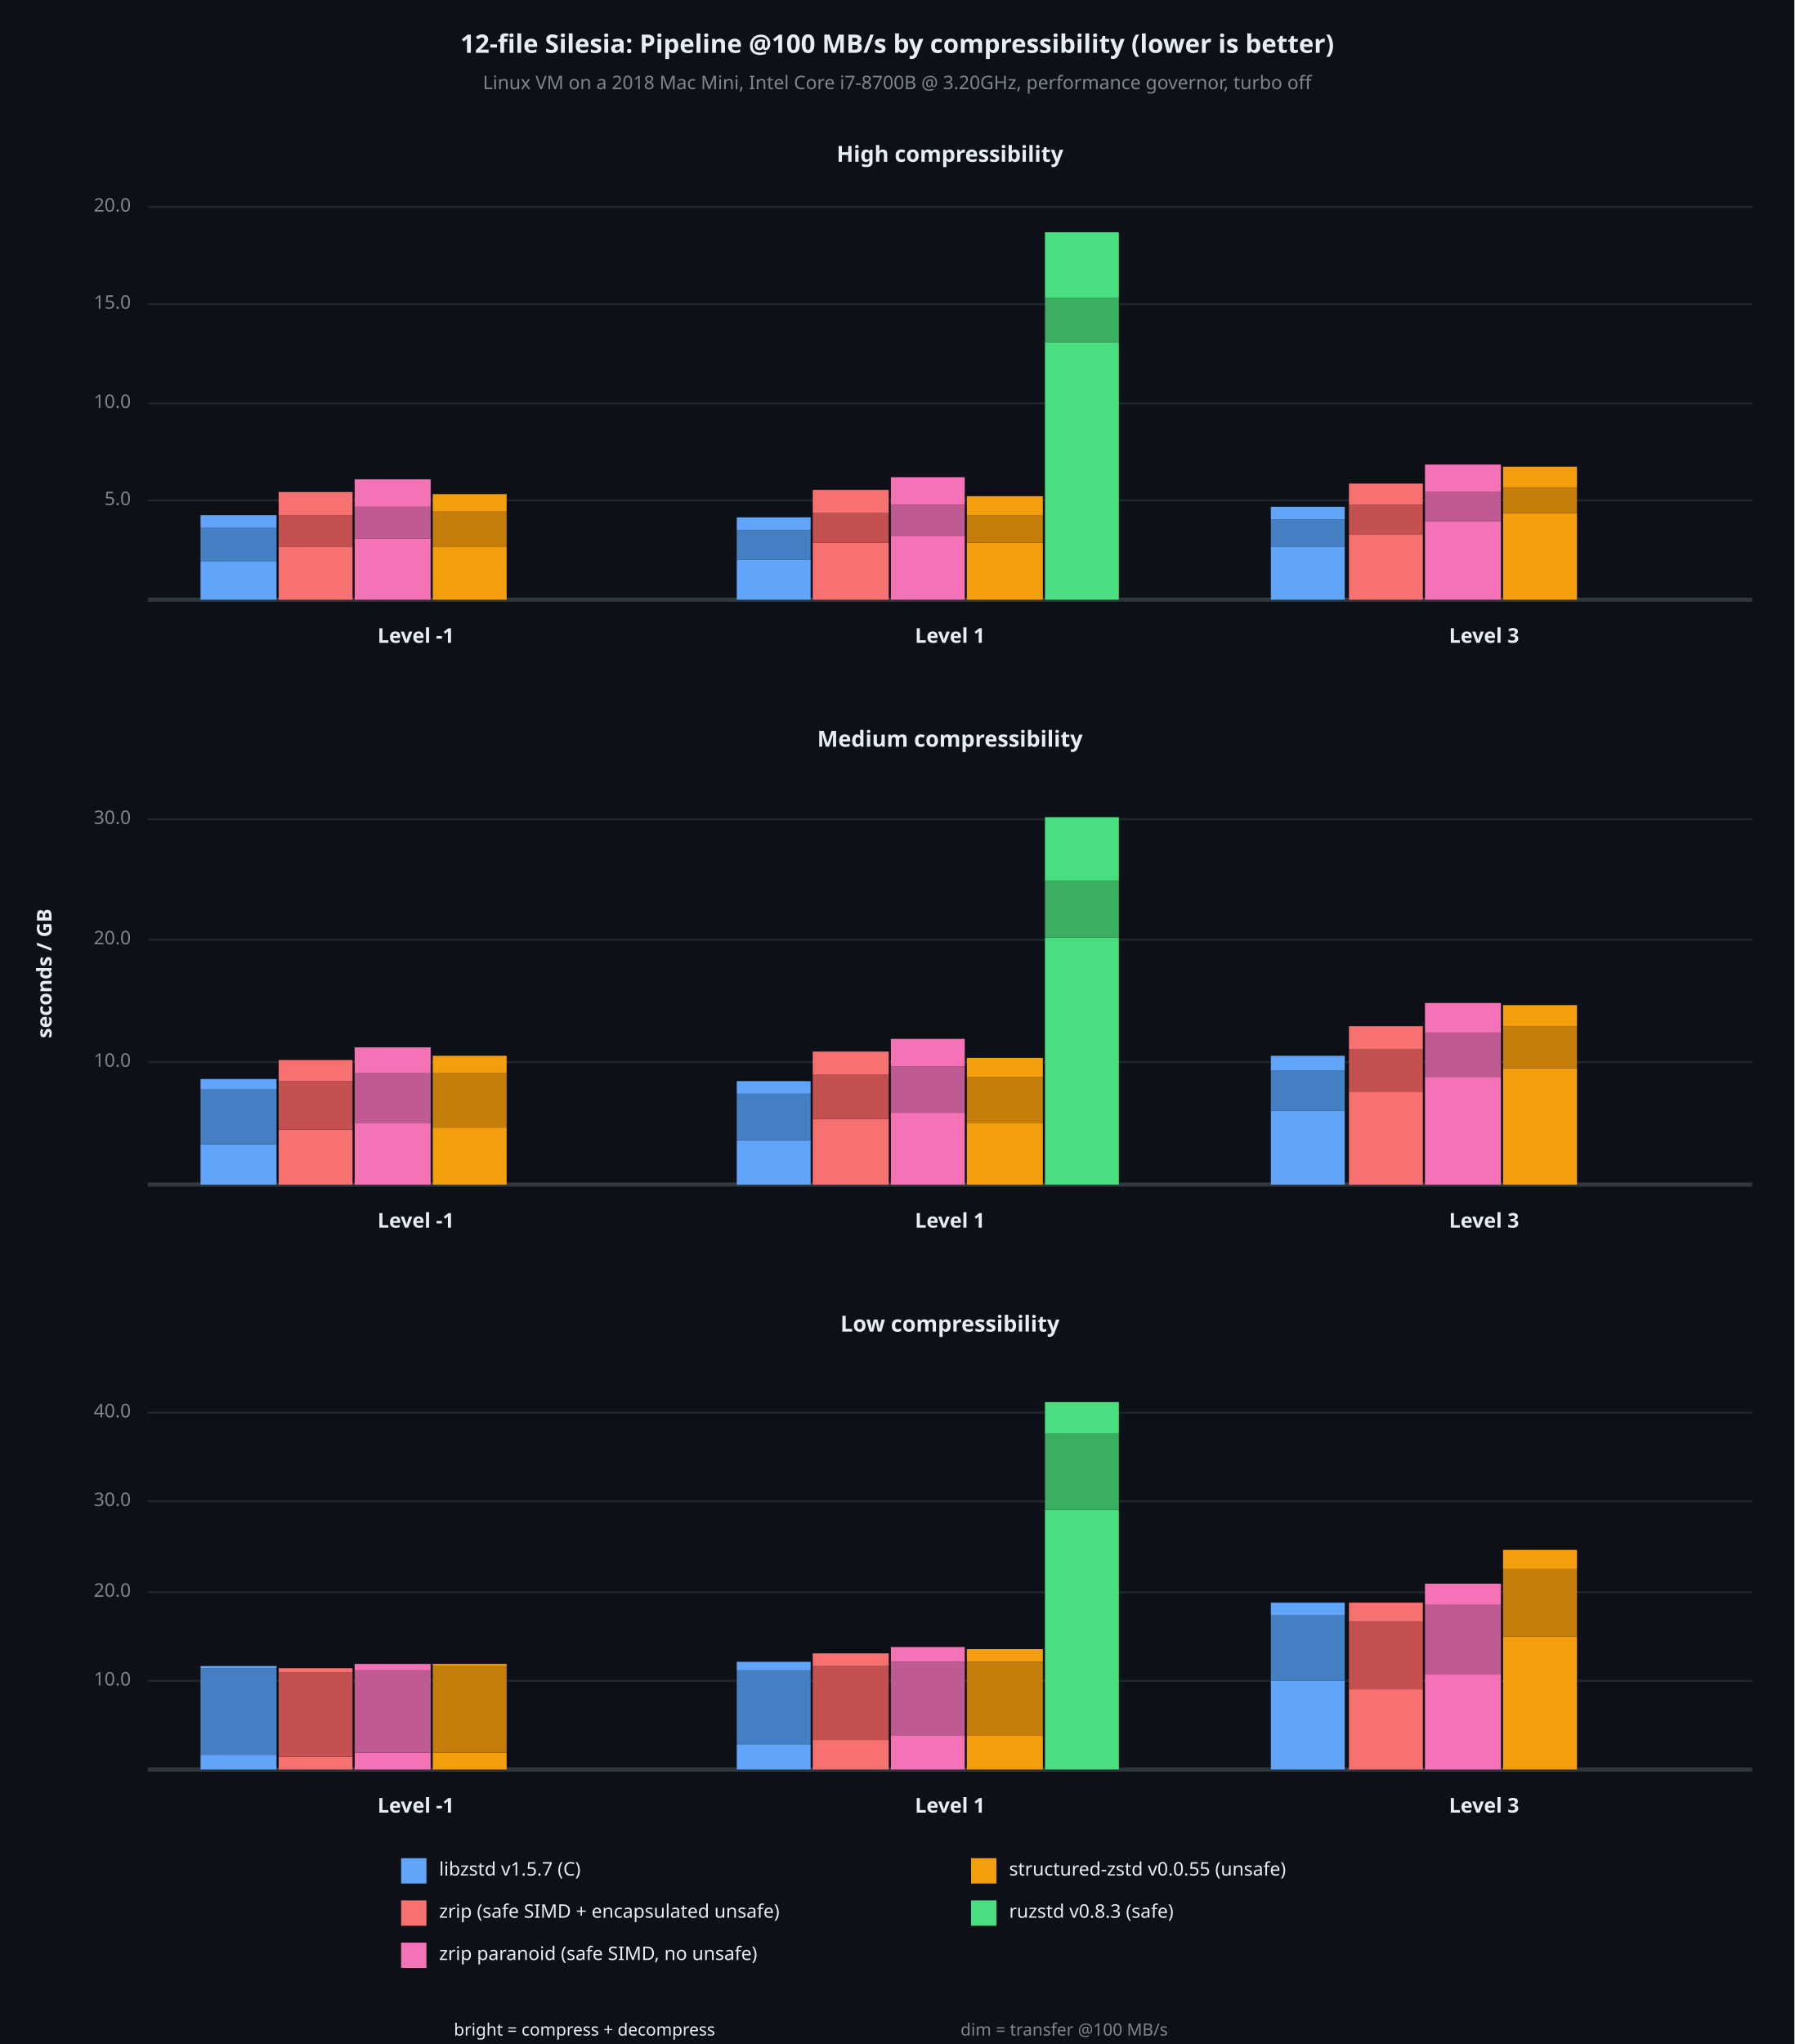
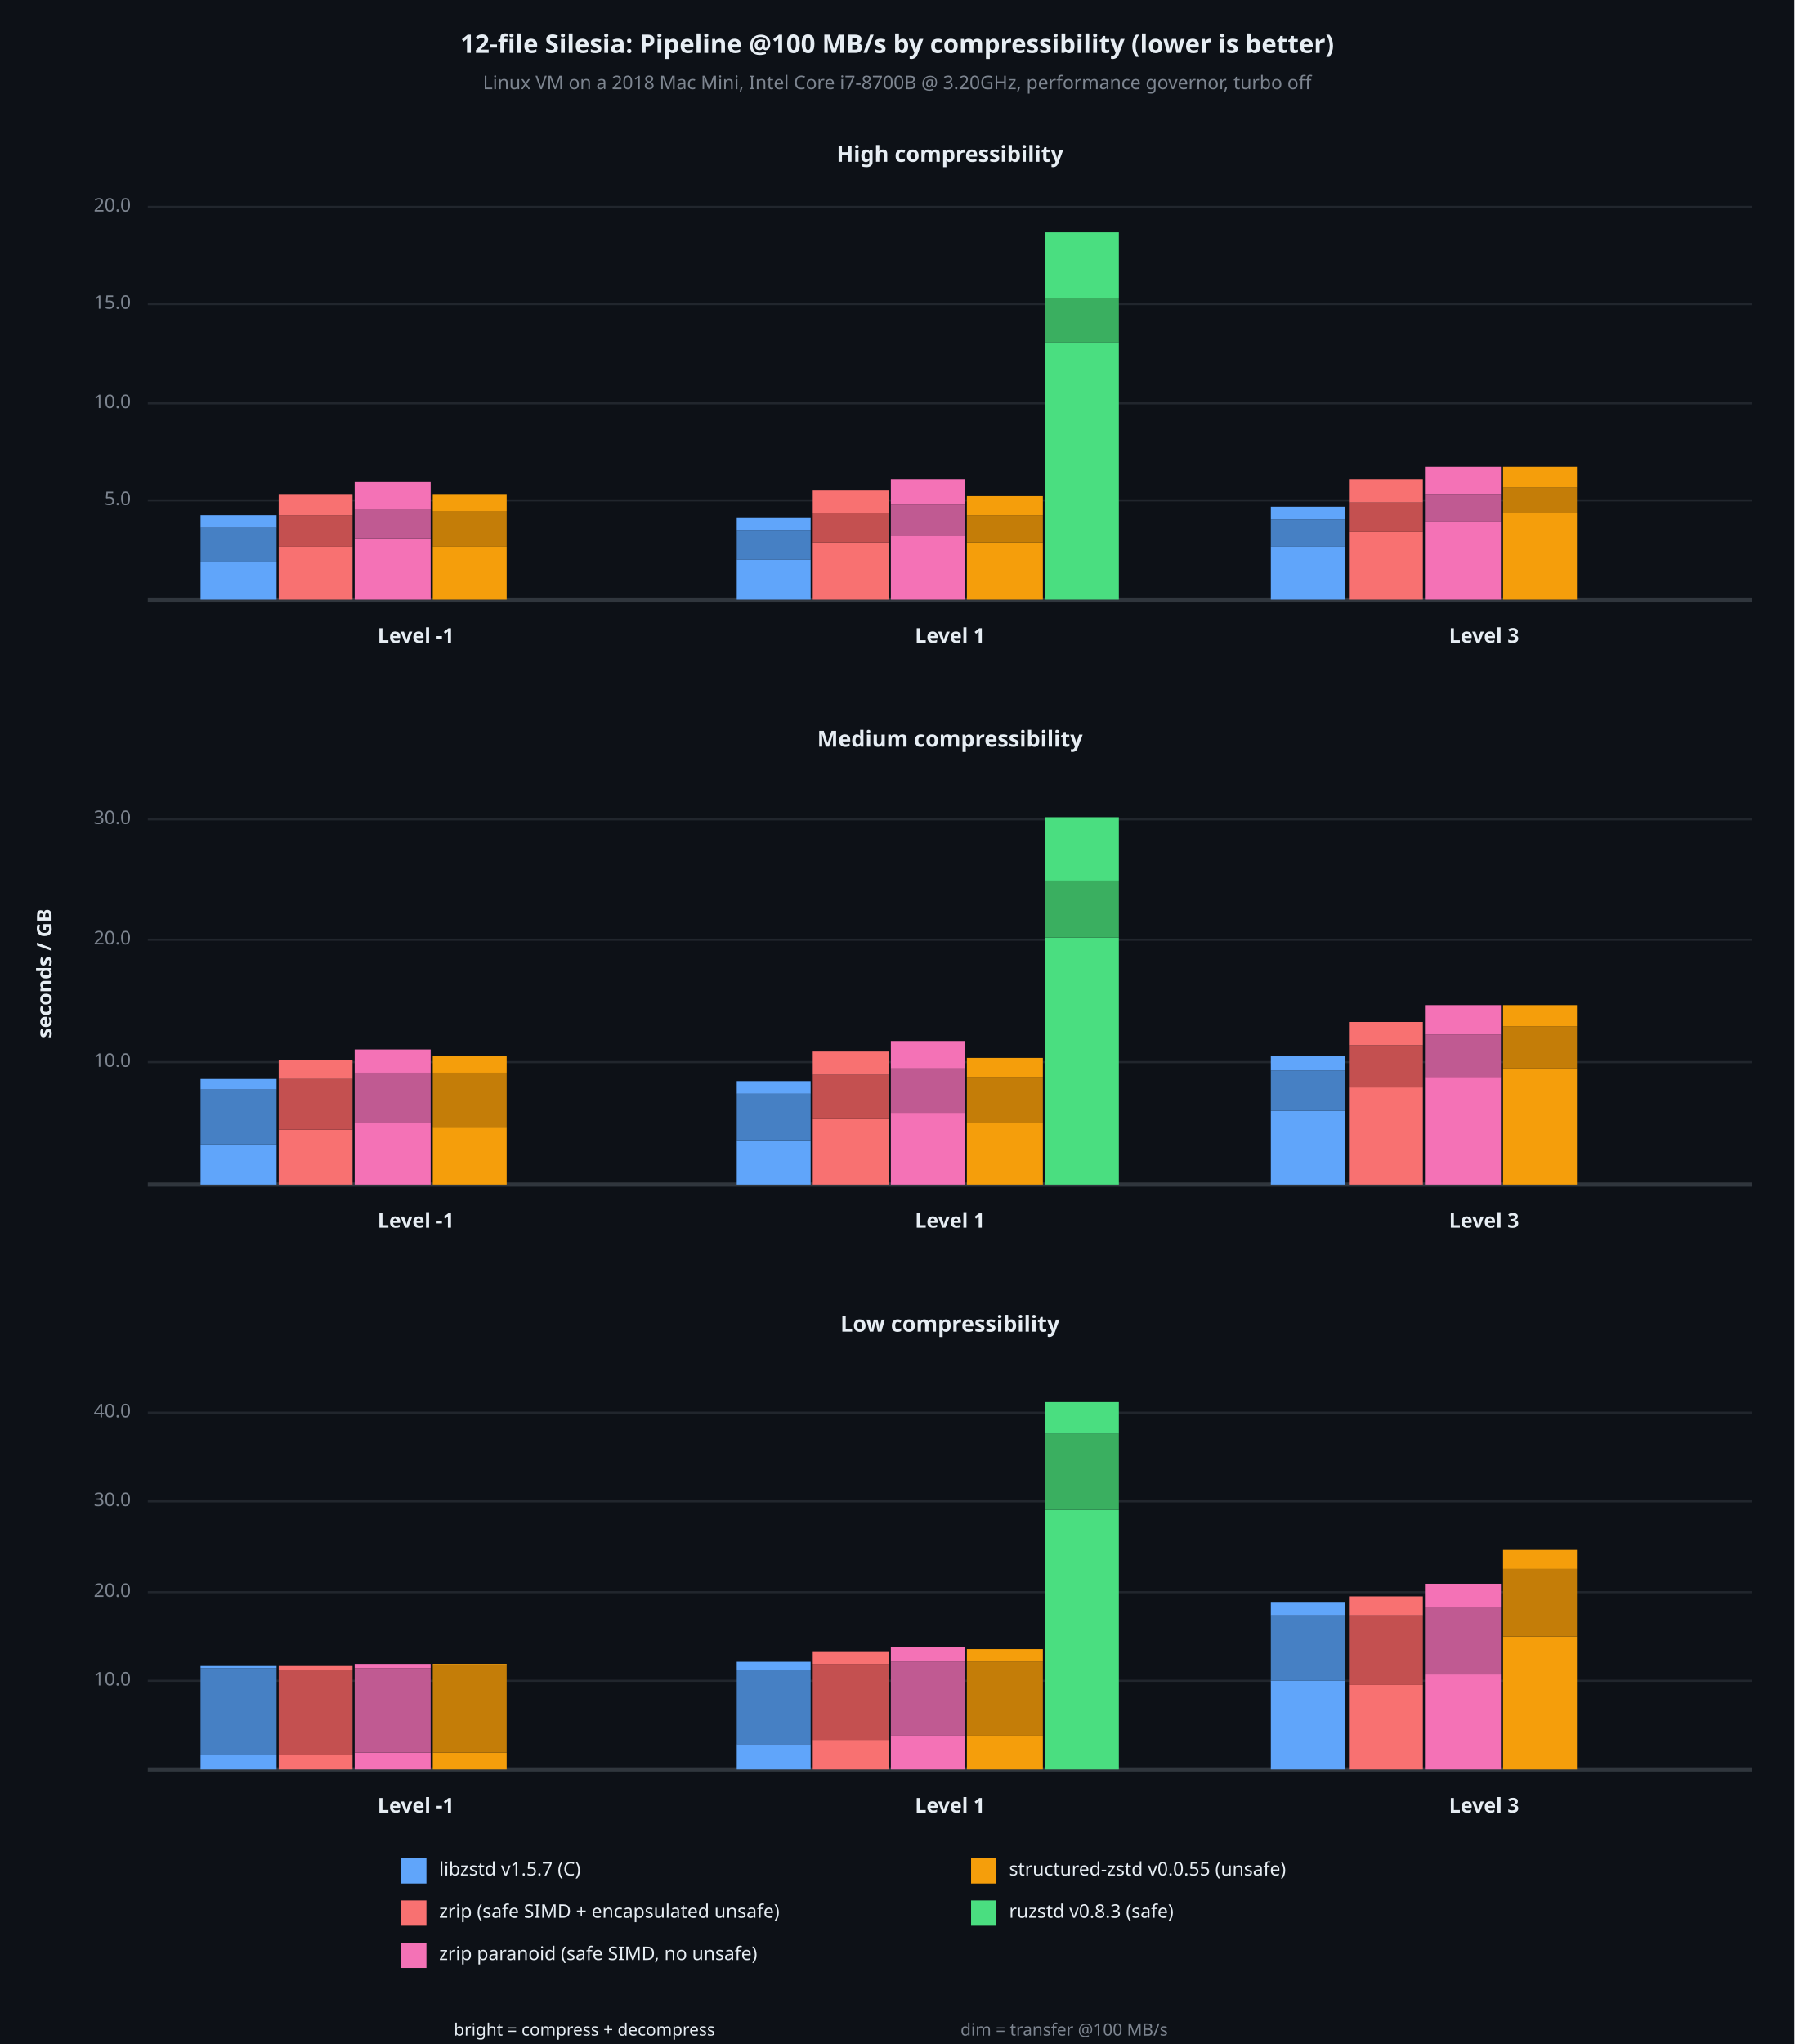
<svg xmlns="http://www.w3.org/2000/svg" viewBox="0 0 850 968" font-family="system-ui, -apple-system, sans-serif">
  <rect x="0" y="0" width="850" height="968" opacity="1" fill="#0D1117" stroke="none" />
  <text x="425" y="22" dy="0.5ex" text-anchor="middle" font-family="sans-serif" font-size="12.097" opacity="1" fill="#E6EDF3" font-weight="bold">
12-file Silesia: Pipeline @100 MB/s by compressibility (lower is better)
</text>
  <text x="425" y="40" dy="0.5ex" text-anchor="middle" font-family="sans-serif" font-size="8.871" opacity="1" fill="#7D8590">
Linux VM on a 2018 Mac Mini, Intel Core i7-8700B @ 3.20GHz, performance governor, turbo off
</text>
  <text x="22" y="461" dy="0.5ex" text-anchor="middle" font-family="sans-serif" font-size="9.677" opacity="1" fill="#E6EDF3" font-weight="bold" transform="rotate(270, 22, 461)">
seconds / GB
</text>
  <text x="450" y="74" dy="0.5ex" text-anchor="middle" font-family="sans-serif" font-size="10.484" opacity="1" fill="#E6EDF3" font-weight="bold">
High compressibility
</text>
  <polyline fill="none" opacity="1" stroke="#21262D" stroke-width="1" points="70,237 830,237 " />
  <text x="62" y="237" dy="0.5ex" text-anchor="end" font-family="sans-serif" font-size="8.871" opacity="1" fill="#7D8590">
5.0
</text>
  <polyline fill="none" opacity="1" stroke="#21262D" stroke-width="1" points="70,191 830,191 " />
  <text x="62" y="191" dy="0.5ex" text-anchor="end" font-family="sans-serif" font-size="8.871" opacity="1" fill="#7D8590">
10.0
</text>
  <polyline fill="none" opacity="1" stroke="#21262D" stroke-width="1" points="70,144 830,144 " />
  <text x="62" y="144" dy="0.5ex" text-anchor="end" font-family="sans-serif" font-size="8.871" opacity="1" fill="#7D8590">
15.0
</text>
  <polyline fill="none" opacity="1" stroke="#21262D" stroke-width="1" points="70,98 830,98 " />
  <text x="62" y="98" dy="0.5ex" text-anchor="end" font-family="sans-serif" font-size="8.871" opacity="1" fill="#7D8590">
20.0
</text>
  <polyline fill="none" opacity="1" stroke="#30363D" stroke-width="2" points="70,284 830,284 " />
  <rect x="95" y="266" width="36" height="18" opacity="1" fill="#60A5FA" stroke="none" />
  <rect x="95" y="250" width="36" height="16" opacity="1" fill="#4680C4" stroke="none" />
  <rect x="95" y="244" width="36" height="6" opacity="1" fill="#60A5FA" stroke="none" />
  <rect x="132" y="259" width="35" height="25" opacity="1" fill="#F87171" stroke="none" />
  <rect x="132" y="244" width="35" height="15" opacity="1" fill="#C45050" stroke="none" />
-   <rect x="132" y="233" width="35" height="11" opacity="1" fill="#F87171" stroke="none" />
+   <rect x="132" y="234" width="35" height="10" opacity="1" fill="#F87171" stroke="none" />
  <rect x="168" y="255" width="36" height="29" opacity="1" fill="#F472B6" stroke="none" />
-   <rect x="168" y="240" width="36" height="15" opacity="1" fill="#C05A92" stroke="none" />
-   <rect x="168" y="227" width="36" height="13" opacity="1" fill="#F472B6" stroke="none" />
+   <rect x="168" y="241" width="36" height="14" opacity="1" fill="#C05A92" stroke="none" />
+   <rect x="168" y="228" width="36" height="13" opacity="1" fill="#F472B6" stroke="none" />
  <rect x="205" y="259" width="35" height="25" opacity="1" fill="#F59E0B" stroke="none" />
  <rect x="205" y="242" width="35" height="17" opacity="1" fill="#C47D08" stroke="none" />
  <rect x="205" y="234" width="35" height="8" opacity="1" fill="#F59E0B" stroke="none" />
  <text x="197" y="302" dy="0.5ex" text-anchor="middle" font-family="sans-serif" font-size="9.677" opacity="1" fill="#E6EDF3" font-weight="bold">
Level -1
</text>
  <rect x="349" y="265" width="35" height="19" opacity="1" fill="#60A5FA" stroke="none" />
  <rect x="349" y="251" width="35" height="14" opacity="1" fill="#4680C4" stroke="none" />
  <rect x="349" y="245" width="35" height="6" opacity="1" fill="#60A5FA" stroke="none" />
  <rect x="385" y="257" width="36" height="27" opacity="1" fill="#F87171" stroke="none" />
  <rect x="385" y="243" width="36" height="14" opacity="1" fill="#C45050" stroke="none" />
  <rect x="385" y="232" width="36" height="11" opacity="1" fill="#F87171" stroke="none" />
  <rect x="422" y="254" width="35" height="30" opacity="1" fill="#F472B6" stroke="none" />
  <rect x="422" y="239" width="35" height="15" opacity="1" fill="#C05A92" stroke="none" />
-   <rect x="422" y="226" width="35" height="13" opacity="1" fill="#F472B6" stroke="none" />
+   <rect x="422" y="227" width="35" height="12" opacity="1" fill="#F472B6" stroke="none" />
  <rect x="458" y="257" width="36" height="27" opacity="1" fill="#F59E0B" stroke="none" />
  <rect x="458" y="244" width="36" height="13" opacity="1" fill="#C47D08" stroke="none" />
  <rect x="458" y="235" width="36" height="9" opacity="1" fill="#F59E0B" stroke="none" />
  <rect x="495" y="162" width="35" height="122" opacity="1" fill="#4ADE80" stroke="none" />
  <rect x="495" y="141" width="35" height="21" opacity="1" fill="#3AAF60" stroke="none" />
  <rect x="495" y="110" width="35" height="31" opacity="1" fill="#4ADE80" stroke="none" />
  <text x="450" y="302" dy="0.5ex" text-anchor="middle" font-family="sans-serif" font-size="9.677" opacity="1" fill="#E6EDF3" font-weight="bold">
Level 1
</text>
  <rect x="602" y="259" width="35" height="25" opacity="1" fill="#60A5FA" stroke="none" />
  <rect x="602" y="246" width="35" height="13" opacity="1" fill="#4680C4" stroke="none" />
  <rect x="602" y="240" width="35" height="6" opacity="1" fill="#60A5FA" stroke="none" />
-   <rect x="639" y="253" width="35" height="31" opacity="1" fill="#F87171" stroke="none" />
-   <rect x="639" y="239" width="35" height="14" opacity="1" fill="#C45050" stroke="none" />
-   <rect x="639" y="229" width="35" height="10" opacity="1" fill="#F87171" stroke="none" />
+   <rect x="639" y="252" width="35" height="32" opacity="1" fill="#F87171" stroke="none" />
+   <rect x="639" y="238" width="35" height="14" opacity="1" fill="#C45050" stroke="none" />
+   <rect x="639" y="227" width="35" height="11" opacity="1" fill="#F87171" stroke="none" />
  <rect x="675" y="247" width="36" height="37" opacity="1" fill="#F472B6" stroke="none" />
-   <rect x="675" y="233" width="36" height="14" opacity="1" fill="#C05A92" stroke="none" />
-   <rect x="675" y="220" width="36" height="13" opacity="1" fill="#F472B6" stroke="none" />
+   <rect x="675" y="234" width="36" height="13" opacity="1" fill="#C05A92" stroke="none" />
+   <rect x="675" y="221" width="36" height="13" opacity="1" fill="#F472B6" stroke="none" />
  <rect x="712" y="243" width="35" height="41" opacity="1" fill="#F59E0B" stroke="none" />
  <rect x="712" y="231" width="35" height="12" opacity="1" fill="#C47D08" stroke="none" />
  <rect x="712" y="221" width="35" height="10" opacity="1" fill="#F59E0B" stroke="none" />
  <text x="703" y="302" dy="0.5ex" text-anchor="middle" font-family="sans-serif" font-size="9.677" opacity="1" fill="#E6EDF3" font-weight="bold">
Level 3
</text>
  <text x="450" y="351" dy="0.5ex" text-anchor="middle" font-family="sans-serif" font-size="10.484" opacity="1" fill="#E6EDF3" font-weight="bold">
Medium compressibility
</text>
  <polyline fill="none" opacity="1" stroke="#21262D" stroke-width="1" points="70,503 830,503 " />
  <text x="62" y="503" dy="0.5ex" text-anchor="end" font-family="sans-serif" font-size="8.871" opacity="1" fill="#7D8590">
10.0
</text>
  <polyline fill="none" opacity="1" stroke="#21262D" stroke-width="1" points="70,445 830,445 " />
  <text x="62" y="445" dy="0.5ex" text-anchor="end" font-family="sans-serif" font-size="8.871" opacity="1" fill="#7D8590">
20.0
</text>
  <polyline fill="none" opacity="1" stroke="#21262D" stroke-width="1" points="70,388 830,388 " />
  <text x="62" y="388" dy="0.5ex" text-anchor="end" font-family="sans-serif" font-size="8.871" opacity="1" fill="#7D8590">
30.0
</text>
  <polyline fill="none" opacity="1" stroke="#30363D" stroke-width="2" points="70,561 830,561 " />
  <rect x="95" y="542" width="36" height="19" opacity="1" fill="#60A5FA" stroke="none" />
  <rect x="95" y="516" width="36" height="26" opacity="1" fill="#4680C4" stroke="none" />
  <rect x="95" y="511" width="36" height="5" opacity="1" fill="#60A5FA" stroke="none" />
  <rect x="132" y="535" width="35" height="26" opacity="1" fill="#F87171" stroke="none" />
-   <rect x="132" y="512" width="35" height="23" opacity="1" fill="#C45050" stroke="none" />
-   <rect x="132" y="502" width="35" height="10" opacity="1" fill="#F87171" stroke="none" />
+   <rect x="132" y="511" width="35" height="24" opacity="1" fill="#C45050" stroke="none" />
+   <rect x="132" y="502" width="35" height="9" opacity="1" fill="#F87171" stroke="none" />
  <rect x="168" y="532" width="36" height="29" opacity="1" fill="#F472B6" stroke="none" />
  <rect x="168" y="508" width="36" height="24" opacity="1" fill="#C05A92" stroke="none" />
-   <rect x="168" y="496" width="36" height="12" opacity="1" fill="#F472B6" stroke="none" />
+   <rect x="168" y="497" width="36" height="11" opacity="1" fill="#F472B6" stroke="none" />
  <rect x="205" y="534" width="35" height="27" opacity="1" fill="#F59E0B" stroke="none" />
  <rect x="205" y="508" width="35" height="26" opacity="1" fill="#C47D08" stroke="none" />
  <rect x="205" y="500" width="35" height="8" opacity="1" fill="#F59E0B" stroke="none" />
  <text x="197" y="579" dy="0.5ex" text-anchor="middle" font-family="sans-serif" font-size="9.677" opacity="1" fill="#E6EDF3" font-weight="bold">
Level -1
</text>
  <rect x="349" y="540" width="35" height="21" opacity="1" fill="#60A5FA" stroke="none" />
  <rect x="349" y="518" width="35" height="22" opacity="1" fill="#4680C4" stroke="none" />
  <rect x="349" y="512" width="35" height="6" opacity="1" fill="#60A5FA" stroke="none" />
  <rect x="385" y="530" width="36" height="31" opacity="1" fill="#F87171" stroke="none" />
  <rect x="385" y="509" width="36" height="21" opacity="1" fill="#C45050" stroke="none" />
  <rect x="385" y="498" width="36" height="11" opacity="1" fill="#F87171" stroke="none" />
  <rect x="422" y="527" width="35" height="34" opacity="1" fill="#F472B6" stroke="none" />
-   <rect x="422" y="505" width="35" height="22" opacity="1" fill="#C05A92" stroke="none" />
-   <rect x="422" y="492" width="35" height="13" opacity="1" fill="#F472B6" stroke="none" />
+   <rect x="422" y="506" width="35" height="21" opacity="1" fill="#C05A92" stroke="none" />
+   <rect x="422" y="493" width="35" height="13" opacity="1" fill="#F472B6" stroke="none" />
  <rect x="458" y="532" width="36" height="29" opacity="1" fill="#F59E0B" stroke="none" />
  <rect x="458" y="510" width="36" height="22" opacity="1" fill="#C47D08" stroke="none" />
  <rect x="458" y="501" width="36" height="9" opacity="1" fill="#F59E0B" stroke="none" />
  <rect x="495" y="444" width="35" height="117" opacity="1" fill="#4ADE80" stroke="none" />
  <rect x="495" y="417" width="35" height="27" opacity="1" fill="#3AAF60" stroke="none" />
  <rect x="495" y="387" width="35" height="30" opacity="1" fill="#4ADE80" stroke="none" />
  <text x="450" y="579" dy="0.5ex" text-anchor="middle" font-family="sans-serif" font-size="9.677" opacity="1" fill="#E6EDF3" font-weight="bold">
Level 1
</text>
  <rect x="602" y="526" width="35" height="35" opacity="1" fill="#60A5FA" stroke="none" />
  <rect x="602" y="507" width="35" height="19" opacity="1" fill="#4680C4" stroke="none" />
  <rect x="602" y="500" width="35" height="7" opacity="1" fill="#60A5FA" stroke="none" />
-   <rect x="639" y="517" width="35" height="44" opacity="1" fill="#F87171" stroke="none" />
-   <rect x="639" y="497" width="35" height="20" opacity="1" fill="#C45050" stroke="none" />
-   <rect x="639" y="486" width="35" height="11" opacity="1" fill="#F87171" stroke="none" />
+   <rect x="639" y="515" width="35" height="46" opacity="1" fill="#F87171" stroke="none" />
+   <rect x="639" y="495" width="35" height="20" opacity="1" fill="#C45050" stroke="none" />
+   <rect x="639" y="484" width="35" height="11" opacity="1" fill="#F87171" stroke="none" />
  <rect x="675" y="510" width="36" height="51" opacity="1" fill="#F472B6" stroke="none" />
-   <rect x="675" y="489" width="36" height="21" opacity="1" fill="#C05A92" stroke="none" />
-   <rect x="675" y="475" width="36" height="14" opacity="1" fill="#F472B6" stroke="none" />
+   <rect x="675" y="490" width="36" height="20" opacity="1" fill="#C05A92" stroke="none" />
+   <rect x="675" y="476" width="36" height="14" opacity="1" fill="#F472B6" stroke="none" />
  <rect x="712" y="506" width="35" height="55" opacity="1" fill="#F59E0B" stroke="none" />
  <rect x="712" y="486" width="35" height="20" opacity="1" fill="#C47D08" stroke="none" />
  <rect x="712" y="476" width="35" height="10" opacity="1" fill="#F59E0B" stroke="none" />
  <text x="703" y="579" dy="0.5ex" text-anchor="middle" font-family="sans-serif" font-size="9.677" opacity="1" fill="#E6EDF3" font-weight="bold">
Level 3
</text>
  <text x="450" y="628" dy="0.5ex" text-anchor="middle" font-family="sans-serif" font-size="10.484" opacity="1" fill="#E6EDF3" font-weight="bold">
Low compressibility
</text>
  <polyline fill="none" opacity="1" stroke="#21262D" stroke-width="1" points="70,796 830,796 " />
  <text x="62" y="796" dy="0.5ex" text-anchor="end" font-family="sans-serif" font-size="8.871" opacity="1" fill="#7D8590">
10.0
</text>
  <polyline fill="none" opacity="1" stroke="#21262D" stroke-width="1" points="70,754 830,754 " />
  <text x="62" y="754" dy="0.5ex" text-anchor="end" font-family="sans-serif" font-size="8.871" opacity="1" fill="#7D8590">
20.0
</text>
  <polyline fill="none" opacity="1" stroke="#21262D" stroke-width="1" points="70,711 830,711 " />
  <text x="62" y="711" dy="0.5ex" text-anchor="end" font-family="sans-serif" font-size="8.871" opacity="1" fill="#7D8590">
30.0
</text>
  <polyline fill="none" opacity="1" stroke="#21262D" stroke-width="1" points="70,669 830,669 " />
  <text x="62" y="669" dy="0.5ex" text-anchor="end" font-family="sans-serif" font-size="8.871" opacity="1" fill="#7D8590">
40.0
</text>
  <polyline fill="none" opacity="1" stroke="#30363D" stroke-width="2" points="70,838 830,838 " />
  <rect x="95" y="831" width="36" height="7" opacity="1" fill="#60A5FA" stroke="none" />
  <rect x="95" y="790" width="36" height="41" opacity="1" fill="#4680C4" stroke="none" />
  <rect x="95" y="789" width="36" height="1" opacity="1" fill="#60A5FA" stroke="none" />
-   <rect x="132" y="832" width="35" height="6" opacity="1" fill="#F87171" stroke="none" />
-   <rect x="132" y="792" width="35" height="40" opacity="1" fill="#C45050" stroke="none" />
-   <rect x="132" y="790" width="35" height="2" opacity="1" fill="#F87171" stroke="none" />
+   <rect x="132" y="831" width="35" height="7" opacity="1" fill="#F87171" stroke="none" />
+   <rect x="132" y="791" width="35" height="40" opacity="1" fill="#C45050" stroke="none" />
+   <rect x="132" y="789" width="35" height="2" opacity="1" fill="#F87171" stroke="none" />
  <rect x="168" y="830" width="36" height="8" opacity="1" fill="#F472B6" stroke="none" />
-   <rect x="168" y="791" width="36" height="39" opacity="1" fill="#C05A92" stroke="none" />
-   <rect x="168" y="788" width="36" height="3" opacity="1" fill="#F472B6" stroke="none" />
+   <rect x="168" y="790" width="36" height="40" opacity="1" fill="#C05A92" stroke="none" />
+   <rect x="168" y="788" width="36" height="2" opacity="1" fill="#F472B6" stroke="none" />
  <rect x="205" y="830" width="35" height="8" opacity="1" fill="#F59E0B" stroke="none" />
  <rect x="205" y="789" width="35" height="41" opacity="1" fill="#C47D08" stroke="none" />
  <rect x="205" y="788" width="35" height="1" opacity="1" fill="#F59E0B" stroke="none" />
  <text x="197" y="856" dy="0.5ex" text-anchor="middle" font-family="sans-serif" font-size="9.677" opacity="1" fill="#E6EDF3" font-weight="bold">
Level -1
</text>
  <rect x="349" y="826" width="35" height="12" opacity="1" fill="#60A5FA" stroke="none" />
  <rect x="349" y="791" width="35" height="35" opacity="1" fill="#4680C4" stroke="none" />
  <rect x="349" y="787" width="35" height="4" opacity="1" fill="#60A5FA" stroke="none" />
  <rect x="385" y="824" width="36" height="14" opacity="1" fill="#F87171" stroke="none" />
-   <rect x="385" y="789" width="36" height="35" opacity="1" fill="#C45050" stroke="none" />
-   <rect x="385" y="783" width="36" height="6" opacity="1" fill="#F87171" stroke="none" />
+   <rect x="385" y="788" width="36" height="36" opacity="1" fill="#C45050" stroke="none" />
+   <rect x="385" y="782" width="36" height="6" opacity="1" fill="#F87171" stroke="none" />
  <rect x="422" y="822" width="35" height="16" opacity="1" fill="#F472B6" stroke="none" />
  <rect x="422" y="787" width="35" height="35" opacity="1" fill="#C05A92" stroke="none" />
  <rect x="422" y="780" width="35" height="7" opacity="1" fill="#F472B6" stroke="none" />
  <rect x="458" y="822" width="36" height="16" opacity="1" fill="#F59E0B" stroke="none" />
  <rect x="458" y="787" width="36" height="35" opacity="1" fill="#C47D08" stroke="none" />
  <rect x="458" y="781" width="36" height="6" opacity="1" fill="#F59E0B" stroke="none" />
  <rect x="495" y="715" width="35" height="123" opacity="1" fill="#4ADE80" stroke="none" />
  <rect x="495" y="679" width="35" height="36" opacity="1" fill="#3AAF60" stroke="none" />
  <rect x="495" y="664" width="35" height="15" opacity="1" fill="#4ADE80" stroke="none" />
  <text x="450" y="856" dy="0.5ex" text-anchor="middle" font-family="sans-serif" font-size="9.677" opacity="1" fill="#E6EDF3" font-weight="bold">
Level 1
</text>
  <rect x="602" y="796" width="35" height="42" opacity="1" fill="#60A5FA" stroke="none" />
  <rect x="602" y="765" width="35" height="31" opacity="1" fill="#4680C4" stroke="none" />
  <rect x="602" y="759" width="35" height="6" opacity="1" fill="#60A5FA" stroke="none" />
-   <rect x="639" y="800" width="35" height="38" opacity="1" fill="#F87171" stroke="none" />
-   <rect x="639" y="768" width="35" height="32" opacity="1" fill="#C45050" stroke="none" />
-   <rect x="639" y="759" width="35" height="9" opacity="1" fill="#F87171" stroke="none" />
+   <rect x="639" y="798" width="35" height="40" opacity="1" fill="#F87171" stroke="none" />
+   <rect x="639" y="765" width="35" height="33" opacity="1" fill="#C45050" stroke="none" />
+   <rect x="639" y="756" width="35" height="9" opacity="1" fill="#F87171" stroke="none" />
  <rect x="675" y="793" width="36" height="45" opacity="1" fill="#F472B6" stroke="none" />
-   <rect x="675" y="760" width="36" height="33" opacity="1" fill="#C05A92" stroke="none" />
-   <rect x="675" y="750" width="36" height="10" opacity="1" fill="#F472B6" stroke="none" />
+   <rect x="675" y="761" width="36" height="32" opacity="1" fill="#C05A92" stroke="none" />
+   <rect x="675" y="750" width="36" height="11" opacity="1" fill="#F472B6" stroke="none" />
  <rect x="712" y="775" width="35" height="63" opacity="1" fill="#F59E0B" stroke="none" />
  <rect x="712" y="743" width="35" height="32" opacity="1" fill="#C47D08" stroke="none" />
  <rect x="712" y="734" width="35" height="9" opacity="1" fill="#F59E0B" stroke="none" />
  <text x="703" y="856" dy="0.5ex" text-anchor="middle" font-family="sans-serif" font-size="9.677" opacity="1" fill="#E6EDF3" font-weight="bold">
Level 3
</text>
  <rect x="190" y="880" width="12" height="12" opacity="1" fill="#60A5FA" stroke="none" />
  <text x="208" y="886" dy="0.5ex" text-anchor="start" font-family="sans-serif" font-size="8.871" opacity="1" fill="#E6EDF3">
libzstd v1.5.7 (C)
</text>
  <rect x="190" y="900" width="12" height="12" opacity="1" fill="#F87171" stroke="none" />
  <text x="208" y="906" dy="0.5ex" text-anchor="start" font-family="sans-serif" font-size="8.871" opacity="1" fill="#E6EDF3">
zrip (safe SIMD + encapsulated unsafe)
</text>
  <rect x="190" y="920" width="12" height="12" opacity="1" fill="#F472B6" stroke="none" />
  <text x="208" y="926" dy="0.5ex" text-anchor="start" font-family="sans-serif" font-size="8.871" opacity="1" fill="#E6EDF3">
zrip paranoid (safe SIMD, no unsafe)
</text>
  <rect x="460" y="880" width="12" height="12" opacity="1" fill="#F59E0B" stroke="none" />
  <text x="478" y="886" dy="0.5ex" text-anchor="start" font-family="sans-serif" font-size="8.871" opacity="1" fill="#E6EDF3">
structured-zstd v0.0.55 (unsafe)
</text>
  <rect x="460" y="900" width="12" height="12" opacity="1" fill="#4ADE80" stroke="none" />
  <text x="478" y="906" dy="0.5ex" text-anchor="start" font-family="sans-serif" font-size="8.871" opacity="1" fill="#E6EDF3">
ruzstd v0.8.3 (safe)
</text>
  <text x="215" y="962" dy="0.5ex" text-anchor="start" font-family="sans-serif" font-size="8.065" opacity="1" fill="#E6EDF3">
bright = compress + decompress
</text>
  <text x="455" y="962" dy="0.5ex" text-anchor="start" font-family="sans-serif" font-size="8.065" opacity="1" fill="#7D8590">
dim = transfer @100 MB/s
</text>
</svg>
